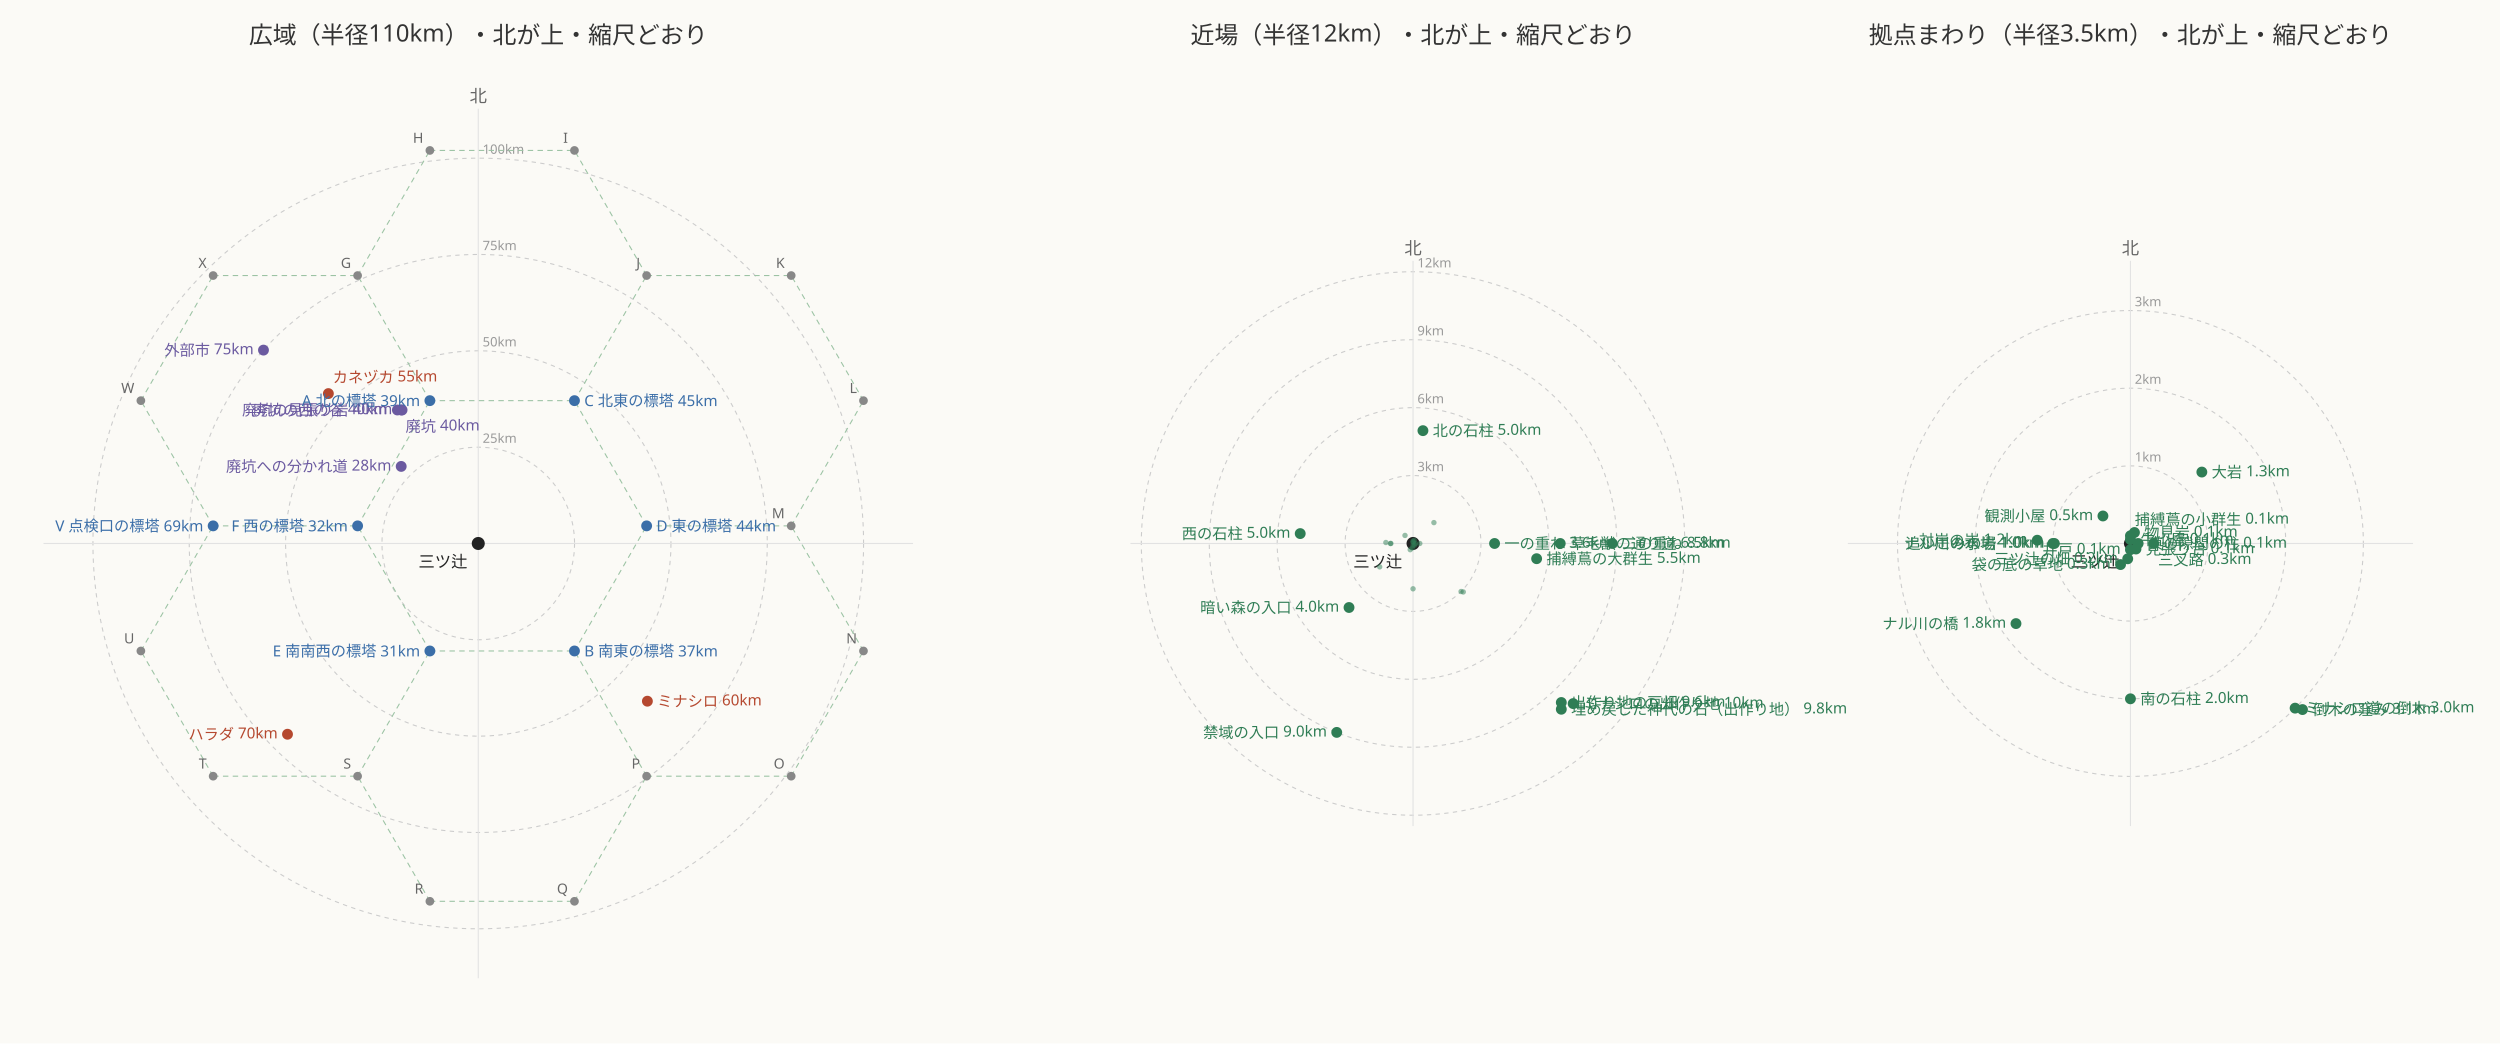
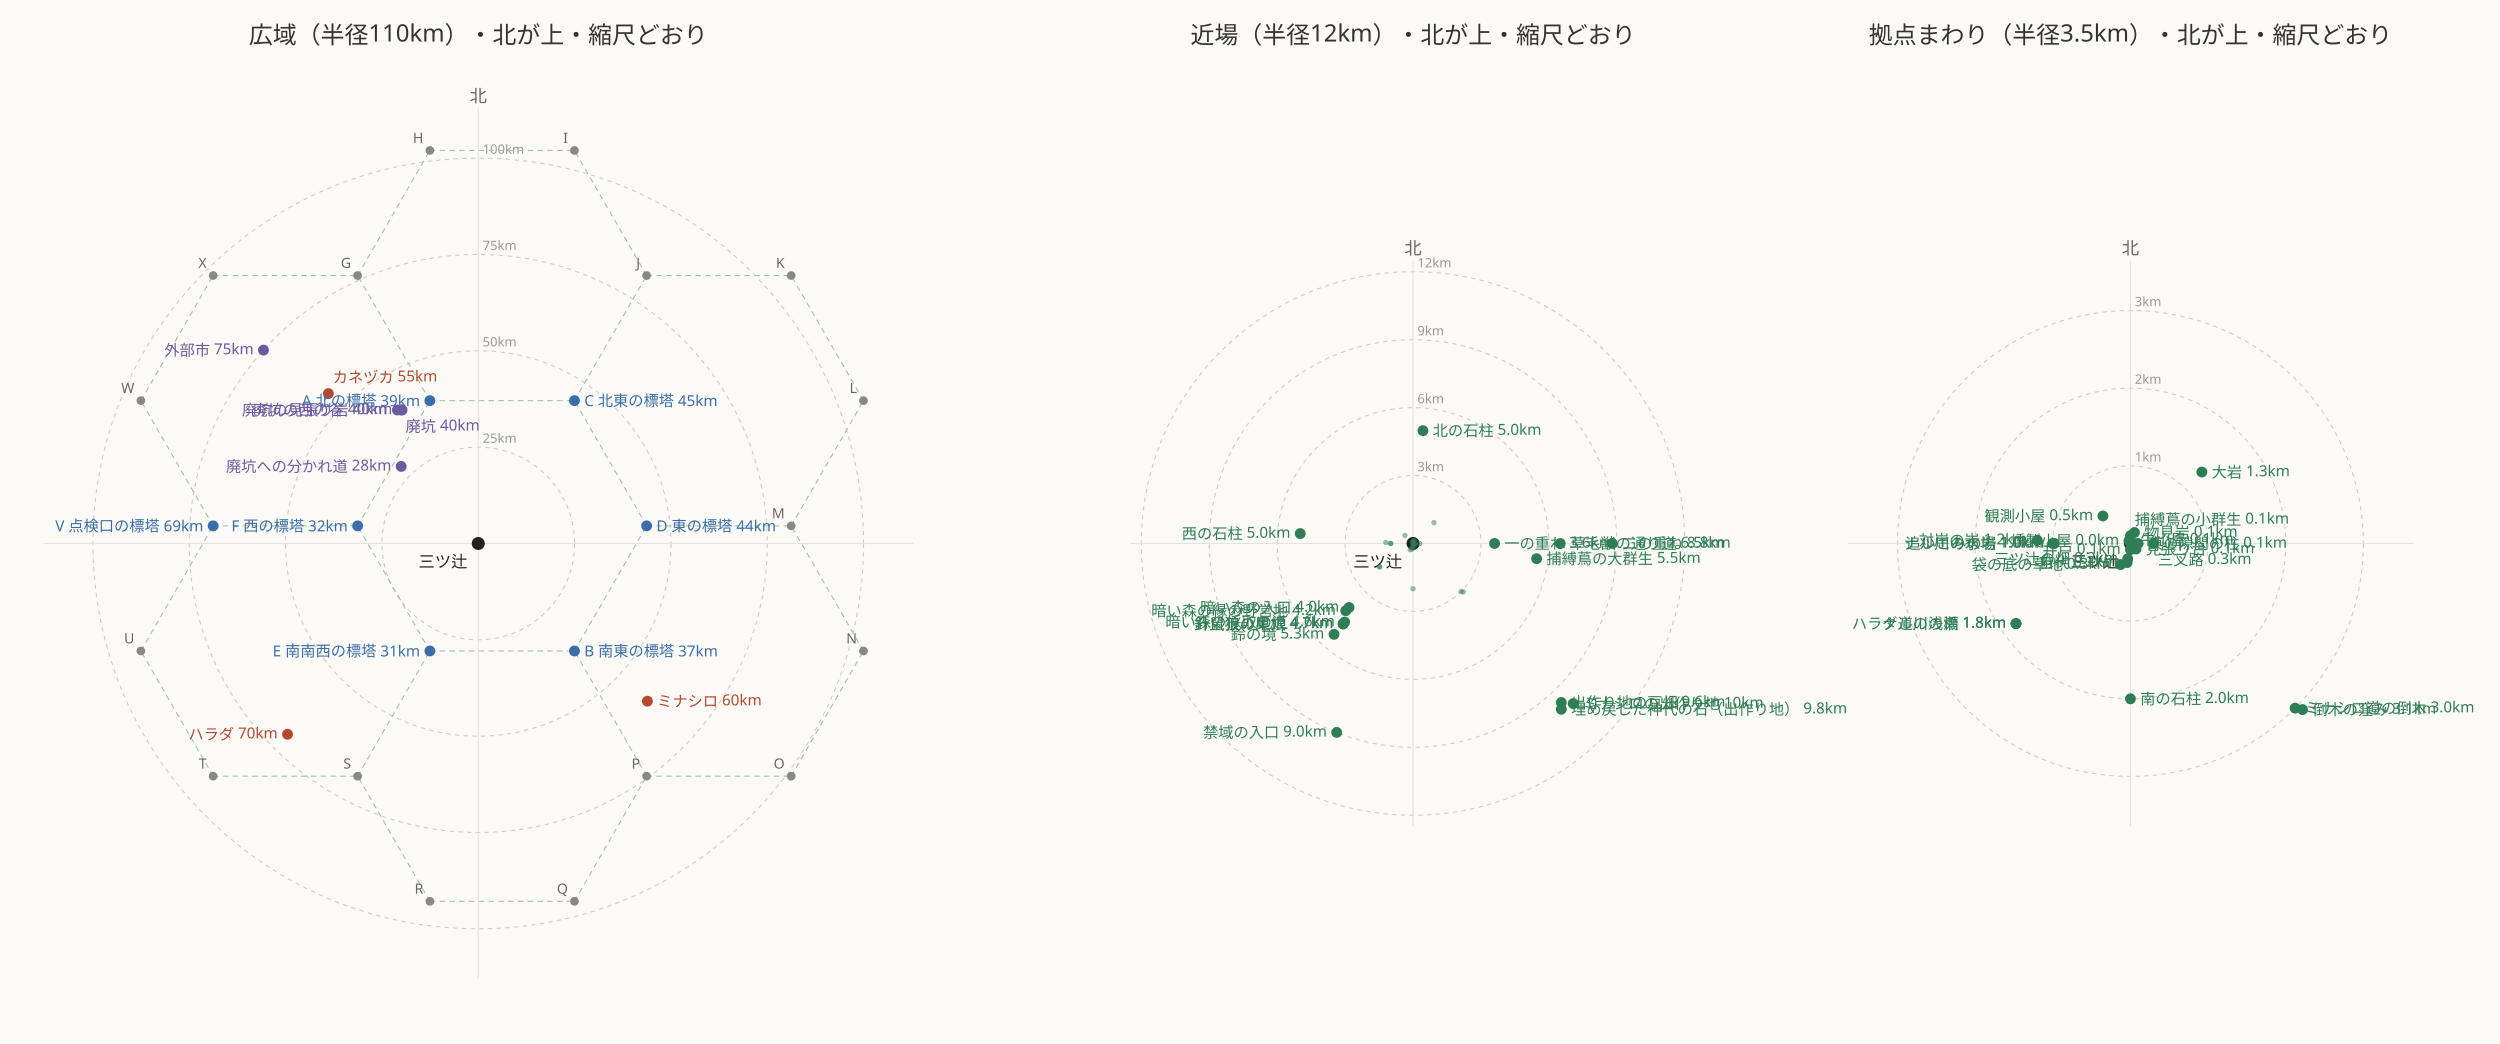
<svg xmlns="http://www.w3.org/2000/svg" width="2300" height="960" viewBox="0 0 2300 960" font-family="sans-serif">
  <rect width="2300" height="960" fill="#fbfaf6" />
  <text x="440" y="40" font-size="22" text-anchor="middle" fill="#333">広域（半径110km）・北が上・縮尺どおり</text>
  <circle cx="440" cy="500" r="88.6" fill="none" stroke="#ccc" stroke-dasharray="4 4" />
  <text x="444" y="407.4" font-size="12" fill="#999">25km</text>
  <circle cx="440" cy="500" r="177.3" fill="none" stroke="#ccc" stroke-dasharray="4 4" />
  <text x="444" y="318.7" font-size="12" fill="#999">50km</text>
  <circle cx="440" cy="500" r="265.9" fill="none" stroke="#ccc" stroke-dasharray="4 4" />
  <text x="444" y="230.1" font-size="12" fill="#999">75km</text>
  <circle cx="440" cy="500" r="354.5" fill="none" stroke="#ccc" stroke-dasharray="4 4" />
  <text x="444" y="141.5" font-size="12" fill="#999">100km</text>
  <line x1="440" y1="100" x2="440" y2="900" stroke="#e2e2e2" />
  <line x1="40" y1="500" x2="840" y2="500" stroke="#e2e2e2" />
  <text x="440" y="94" font-size="16" text-anchor="middle" fill="#666">北</text>
  <line x1="196.1" y1="714.1" x2="129.6" y2="598.9" stroke="#9cc3a4" stroke-dasharray="5 4" />
  <line x1="196.1" y1="714.1" x2="329.0" y2="714.1" stroke="#9cc3a4" stroke-dasharray="5 4" />
  <line x1="129.6" y1="598.9" x2="196.1" y2="483.8" stroke="#9cc3a4" stroke-dasharray="5 4" />
  <line x1="196.1" y1="483.8" x2="129.6" y2="368.6" stroke="#9cc3a4" stroke-dasharray="5 4" />
  <line x1="196.1" y1="483.8" x2="329.0" y2="483.8" stroke="#9cc3a4" stroke-dasharray="5 4" />
  <line x1="129.6" y1="368.6" x2="196.1" y2="253.5" stroke="#9cc3a4" stroke-dasharray="5 4" />
  <line x1="196.1" y1="253.5" x2="329.0" y2="253.5" stroke="#9cc3a4" stroke-dasharray="5 4" />
  <line x1="395.5" y1="829.2" x2="329.0" y2="714.1" stroke="#9cc3a4" stroke-dasharray="5 4" />
  <line x1="395.5" y1="829.2" x2="528.5" y2="829.2" stroke="#9cc3a4" stroke-dasharray="5 4" />
  <line x1="329.0" y1="714.1" x2="395.5" y2="598.9" stroke="#9cc3a4" stroke-dasharray="5 4" />
  <line x1="395.5" y1="598.9" x2="329.0" y2="483.8" stroke="#9cc3a4" stroke-dasharray="5 4" />
  <line x1="395.5" y1="598.9" x2="528.5" y2="598.9" stroke="#9cc3a4" stroke-dasharray="5 4" />
  <line x1="329.0" y1="483.8" x2="395.5" y2="368.6" stroke="#9cc3a4" stroke-dasharray="5 4" />
  <line x1="395.5" y1="368.6" x2="329.0" y2="253.5" stroke="#9cc3a4" stroke-dasharray="5 4" />
  <line x1="395.5" y1="368.6" x2="528.5" y2="368.6" stroke="#9cc3a4" stroke-dasharray="5 4" />
  <line x1="329.0" y1="253.5" x2="395.5" y2="138.4" stroke="#9cc3a4" stroke-dasharray="5 4" />
  <line x1="395.5" y1="138.4" x2="528.5" y2="138.4" stroke="#9cc3a4" stroke-dasharray="5 4" />
  <line x1="528.5" y1="829.2" x2="594.9" y2="714.1" stroke="#9cc3a4" stroke-dasharray="5 4" />
  <line x1="594.9" y1="714.1" x2="528.5" y2="598.9" stroke="#9cc3a4" stroke-dasharray="5 4" />
  <line x1="594.9" y1="714.1" x2="727.9" y2="714.1" stroke="#9cc3a4" stroke-dasharray="5 4" />
  <line x1="528.5" y1="598.9" x2="594.9" y2="483.8" stroke="#9cc3a4" stroke-dasharray="5 4" />
  <line x1="594.9" y1="483.8" x2="528.5" y2="368.6" stroke="#9cc3a4" stroke-dasharray="5 4" />
  <line x1="594.9" y1="483.8" x2="727.9" y2="483.8" stroke="#9cc3a4" stroke-dasharray="5 4" />
  <line x1="528.5" y1="368.6" x2="594.9" y2="253.5" stroke="#9cc3a4" stroke-dasharray="5 4" />
  <line x1="594.9" y1="253.5" x2="528.5" y2="138.4" stroke="#9cc3a4" stroke-dasharray="5 4" />
  <line x1="594.9" y1="253.5" x2="727.9" y2="253.5" stroke="#9cc3a4" stroke-dasharray="5 4" />
  <line x1="727.9" y1="714.1" x2="794.4" y2="598.9" stroke="#9cc3a4" stroke-dasharray="5 4" />
  <line x1="794.4" y1="598.9" x2="727.9" y2="483.8" stroke="#9cc3a4" stroke-dasharray="5 4" />
  <line x1="727.9" y1="483.8" x2="794.4" y2="368.6" stroke="#9cc3a4" stroke-dasharray="5 4" />
  <line x1="794.4" y1="368.6" x2="727.9" y2="253.5" stroke="#9cc3a4" stroke-dasharray="5 4" />
  <circle cx="196.1" cy="714.1" r="4" fill="#888" />
  <text x="190.1" y="707.1" font-size="13" text-anchor="end" fill="#666">T</text>
  <circle cx="129.6" cy="598.9" r="4" fill="#888" />
  <text x="123.6" y="591.9" font-size="13" text-anchor="end" fill="#666">U</text>
  <circle cx="196.1" cy="483.8" r="4" fill="#888" />
  <circle cx="129.6" cy="368.6" r="4" fill="#888" />
  <text x="123.6" y="361.6" font-size="13" text-anchor="end" fill="#666">W</text>
  <circle cx="196.1" cy="253.5" r="4" fill="#888" />
  <text x="190.1" y="246.5" font-size="13" text-anchor="end" fill="#666">X</text>
  <circle cx="395.5" cy="829.2" r="4" fill="#888" />
  <text x="389.5" y="822.2" font-size="13" text-anchor="end" fill="#666">R</text>
  <circle cx="329.0" cy="714.1" r="4" fill="#888" />
  <text x="323.0" y="707.1" font-size="13" text-anchor="end" fill="#666">S</text>
  <circle cx="395.5" cy="598.9" r="4" fill="#888" />
  <circle cx="329.0" cy="483.8" r="4" fill="#888" />
  <circle cx="395.5" cy="368.6" r="4" fill="#888" />
  <circle cx="329.0" cy="253.5" r="4" fill="#888" />
  <text x="323.0" y="246.5" font-size="13" text-anchor="end" fill="#666">G</text>
  <circle cx="395.5" cy="138.4" r="4" fill="#888" />
  <text x="389.5" y="131.4" font-size="13" text-anchor="end" fill="#666">H</text>
  <circle cx="528.5" cy="829.2" r="4" fill="#888" />
  <text x="522.5" y="822.2" font-size="13" text-anchor="end" fill="#666">Q</text>
  <circle cx="594.9" cy="714.1" r="4" fill="#888" />
  <text x="588.9" y="707.1" font-size="13" text-anchor="end" fill="#666">P</text>
  <circle cx="528.5" cy="598.9" r="4" fill="#888" />
  <circle cx="594.9" cy="483.8" r="4" fill="#888" />
  <circle cx="528.5" cy="368.6" r="4" fill="#888" />
  <circle cx="594.9" cy="253.5" r="4" fill="#888" />
  <text x="588.9" y="246.5" font-size="13" text-anchor="end" fill="#666">J</text>
  <circle cx="528.5" cy="138.4" r="4" fill="#888" />
  <text x="522.5" y="131.4" font-size="13" text-anchor="end" fill="#666">I</text>
  <circle cx="727.9" cy="714.1" r="4" fill="#888" />
  <text x="721.9" y="707.1" font-size="13" text-anchor="end" fill="#666">O</text>
  <circle cx="794.4" cy="598.9" r="4" fill="#888" />
  <text x="788.4" y="591.9" font-size="13" text-anchor="end" fill="#666">N</text>
  <circle cx="727.9" cy="483.8" r="4" fill="#888" />
  <text x="721.9" y="476.8" font-size="13" text-anchor="end" fill="#666">M</text>
  <circle cx="794.4" cy="368.6" r="4" fill="#888" />
  <text x="788.4" y="361.6" font-size="13" text-anchor="end" fill="#666">L</text>
  <circle cx="727.9" cy="253.5" r="4" fill="#888" />
  <text x="721.9" y="246.5" font-size="13" text-anchor="end" fill="#666">K</text>
  <circle cx="440" cy="500" r="6" fill="#222" />
  <text x="430" y="522" font-size="15" text-anchor="end" fill="#222">三ツ辻</text>
  <circle cx="369.1" cy="377.2" r="5" fill="#6b5aa0" />
  <text x="373.1" y="397.2" font-size="14" text-anchor="start" fill="#6b5aa0">廃坑 40km</text>
  <circle cx="369.9" cy="377.2" r="5" fill="#6b5aa0" />
  <text x="360.9" y="382.2" font-size="14" text-anchor="end" fill="#6b5aa0">廃坑の見張り岩 40km</text>
  <circle cx="365.6" cy="377.2" r="5" fill="#6b5aa0" />
  <text x="356.6" y="382.2" font-size="14" text-anchor="end" fill="#6b5aa0">廃坑の西の谷 40km</text>
  <circle cx="369.1" cy="429.1" r="5" fill="#6b5aa0" />
  <text x="360.1" y="434.1" font-size="14" text-anchor="end" fill="#6b5aa0">廃坑への分かれ道 28km</text>
  <circle cx="302.1" cy="362.1" r="5" fill="#b5482f" />
  <text x="306.1" y="352.1" font-size="14" text-anchor="start" fill="#b5482f">カネヅカ 55km</text>
  <circle cx="595.6" cy="645.1" r="5" fill="#b5482f" />
  <text x="604.6" y="650.1" font-size="14" text-anchor="start" fill="#b5482f">ミナシロ 60km</text>
  <circle cx="264.5" cy="675.5" r="5" fill="#b5482f" />
  <text x="255.5" y="680.5" font-size="14" text-anchor="end" fill="#b5482f">ハラダ 70km</text>
  <circle cx="242.4" cy="322.1" r="5" fill="#6b5aa0" />
  <text x="233.4" y="327.1" font-size="14" text-anchor="end" fill="#6b5aa0">外部市 75km</text>
  <circle cx="196.1" cy="483.8" r="5" fill="#3b6ea8" />
  <text x="187.1" y="488.8" font-size="14" text-anchor="end" fill="#3b6ea8">V 点検口の標塔 69km</text>
  <circle cx="395.5" cy="598.9" r="5" fill="#3b6ea8" />
  <text x="386.5" y="603.9" font-size="14" text-anchor="end" fill="#3b6ea8">E 南南西の標塔 31km</text>
  <circle cx="329.0" cy="483.8" r="5" fill="#3b6ea8" />
  <text x="320.0" y="488.8" font-size="14" text-anchor="end" fill="#3b6ea8">F 西の標塔 32km</text>
  <circle cx="395.5" cy="368.6" r="5" fill="#3b6ea8" />
  <text x="386.5" y="373.6" font-size="14" text-anchor="end" fill="#3b6ea8">A 北の標塔 39km</text>
  <circle cx="528.5" cy="598.9" r="5" fill="#3b6ea8" />
  <text x="537.5" y="603.9" font-size="14" text-anchor="start" fill="#3b6ea8">B 南東の標塔 37km</text>
  <circle cx="594.9" cy="483.8" r="5" fill="#3b6ea8" />
  <text x="603.9" y="488.8" font-size="14" text-anchor="start" fill="#3b6ea8">D 東の標塔 44km</text>
  <circle cx="528.5" cy="368.6" r="5" fill="#3b6ea8" />
  <text x="537.5" y="373.6" font-size="14" text-anchor="start" fill="#3b6ea8">C 北東の標塔 45km</text>
  <text x="1300" y="40" font-size="22" text-anchor="middle" fill="#333">近場（半径12km）・北が上・縮尺どおり</text>
  <circle cx="1300" cy="500" r="62.5" fill="none" stroke="#ccc" stroke-dasharray="4 4" />
  <text x="1304" y="433.5" font-size="12" fill="#999">3km</text>
  <circle cx="1300" cy="500" r="125.0" fill="none" stroke="#ccc" stroke-dasharray="4 4" />
  <text x="1304" y="371.0" font-size="12" fill="#999">6km</text>
  <circle cx="1300" cy="500" r="187.5" fill="none" stroke="#ccc" stroke-dasharray="4 4" />
  <text x="1304" y="308.5" font-size="12" fill="#999">9km</text>
  <circle cx="1300" cy="500" r="250.0" fill="none" stroke="#ccc" stroke-dasharray="4 4" />
  <text x="1304" y="246.0" font-size="12" fill="#999">12km</text>
  <line x1="1300" y1="240" x2="1300" y2="760" stroke="#e2e2e2" />
  <line x1="1040" y1="500" x2="1560" y2="500" stroke="#e2e2e2" />
  <text x="1300" y="234" font-size="16" text-anchor="middle" fill="#666">北</text>
  <circle cx="1300" cy="500" r="6" fill="#222" />
  <text x="1290" y="522" font-size="15" text-anchor="end" fill="#222">三ツ辻</text>
  <circle cx="1300.0" cy="497.9" r="2.5" fill="#2f7d55" opacity="0.5" />
  <circle cx="1302.1" cy="500.0" r="2.5" fill="#2f7d55" opacity="0.5" />
  <circle cx="1300.0" cy="501.7" r="2.5" fill="#2f7d55" opacity="0.5" />
  <circle cx="1301.5" cy="501.5" r="2.5" fill="#2f7d55" opacity="0.5" />
  <circle cx="1299.3" cy="504.1" r="2.5" fill="#2f7d55" opacity="0.5" />
+   <circle cx="1299.1" cy="505.1" r="2.5" fill="#2f7d55" opacity="0.5" />
  <circle cx="1297.4" cy="505.7" r="2.5" fill="#2f7d55" opacity="0.5" />
  <circle cx="1300.0" cy="499.0" r="2.5" fill="#2f7d55" opacity="0.5" />
+   <circle cx="1299.6" cy="499.3" r="2.5" fill="#2f7d55" opacity="0.5" />
  <circle cx="1275.0" cy="499.1" r="2.5" fill="#2f7d55" opacity="0.5" />
  <circle cx="1279.6" cy="500.0" r="2.5" fill="#2f7d55" opacity="0.5" />
  <circle cx="1301.1" cy="497.1" r="2.5" fill="#2f7d55" opacity="0.5" />
  <circle cx="1344.2" cy="544.2" r="2.5" fill="#2f7d55" opacity="0.5" />
  <circle cx="1346.2" cy="544.6" r="2.5" fill="#2f7d55" opacity="0.5" />
  <circle cx="1306.2" cy="500.0" r="2.5" fill="#2f7d55" opacity="0.5" />
+   <circle cx="1269.3" cy="521.5" r="2.5" fill="#2f7d55" opacity="0.5" />
+   <circle cx="1238.1" cy="561.9" r="5" fill="#2f7d55" />
+   <text x="1229.1" y="566.9" font-size="14" text-anchor="end" fill="#2f7d55">暗い森の縁の野営地 4.2km</text>
+   <circle cx="1237.1" cy="572.3" r="5" fill="#2f7d55" />
+   <text x="1228.1" y="577.3" font-size="14" text-anchor="end" fill="#2f7d55">暗い森の採取の道 4.6km</text>
+   <circle cx="1235.8" cy="573.9" r="5" fill="#2f7d55" />
+   <text x="1226.8" y="578.9" font-size="14" text-anchor="end" fill="#2f7d55">針鼠狼の巣穴 4.7km</text>
+   <circle cx="1227.3" cy="583.6" r="5" fill="#2f7d55" />
+   <text x="1218.3" y="588.6" font-size="14" text-anchor="end" fill="#2f7d55">鈴の境 5.3km</text>
+   <circle cx="1235.6" cy="574.1" r="5" fill="#2f7d55" />
+   <text x="1226.6" y="579.1" font-size="14" text-anchor="end" fill="#2f7d55">針鼠狼の尾根 4.7km</text>
  <circle cx="1269.3" cy="521.5" r="2.5" fill="#2f7d55" opacity="0.5" />
  <circle cx="1292.6" cy="492.6" r="2.5" fill="#2f7d55" opacity="0.5" />
  <circle cx="1279.2" cy="500.0" r="2.5" fill="#2f7d55" opacity="0.5" />
  <circle cx="1319.2" cy="480.8" r="2.5" fill="#2f7d55" opacity="0.5" />
  <circle cx="1300.0" cy="541.7" r="2.5" fill="#2f7d55" opacity="0.5" />
  <circle cx="1241.1" cy="558.9" r="5" fill="#2f7d55" />
  <text x="1232.1" y="563.9" font-size="14" text-anchor="end" fill="#2f7d55">暗い森の入口 4.0km</text>
  <circle cx="1196.2" cy="490.9" r="5" fill="#2f7d55" />
  <text x="1187.2" y="495.9" font-size="14" text-anchor="end" fill="#2f7d55">西の石柱 5.0km</text>
  <circle cx="1309.1" cy="396.2" r="5" fill="#2f7d55" />
  <text x="1318.1" y="401.2" font-size="14" text-anchor="start" fill="#2f7d55">北の石柱 5.0km</text>
  <circle cx="1413.7" cy="514.0" r="5" fill="#2f7d55" />
  <text x="1422.7" y="519.0" font-size="14" text-anchor="start" fill="#2f7d55">捕縛蔦の大群生 5.5km</text>
  <circle cx="1375.0" cy="500.0" r="5" fill="#2f7d55" />
  <text x="1384.0" y="505.0" font-size="14" text-anchor="start" fill="#2f7d55">一の重ね 3.6km</text>
  <circle cx="1435.4" cy="500.0" r="5" fill="#2f7d55" />
  <text x="1444.4" y="505.0" font-size="14" text-anchor="start" fill="#2f7d55">草毛獣の通り道 6.5km</text>
  <circle cx="1483.3" cy="500.0" r="5" fill="#2f7d55" />
  <text x="1492.3" y="505.0" font-size="14" text-anchor="start" fill="#2f7d55">二の重ね 8.8km</text>
  <circle cx="1229.8" cy="673.8" r="5" fill="#2f7d55" />
  <text x="1220.8" y="678.8" font-size="14" text-anchor="end" fill="#2f7d55">禁域の入口 9.0km</text>
  <circle cx="1447.3" cy="647.3" r="5" fill="#2f7d55" />
  <text x="1456.3" y="652.3" font-size="14" text-anchor="start" fill="#2f7d55">ミナシロの出作り地 10km</text>
  <circle cx="1436.4" cy="646.3" r="5" fill="#2f7d55" />
  <text x="1445.4" y="651.3" font-size="14" text-anchor="start" fill="#2f7d55">出作り地の豆畑 9.6km</text>
  <circle cx="1436.4" cy="652.5" r="5" fill="#2f7d55" />
  <text x="1445.4" y="657.5" font-size="14" text-anchor="start" fill="#2f7d55">埋め戻した神代の石（出作り地） 9.8km</text>
  <text x="1960" y="40" font-size="22" text-anchor="middle" fill="#333">拠点まわり（半径3.5km）・北が上・縮尺どおり</text>
  <circle cx="1960" cy="500" r="71.4" fill="none" stroke="#ccc" stroke-dasharray="4 4" />
  <text x="1964" y="424.6" font-size="12" fill="#999">1km</text>
  <circle cx="1960" cy="500" r="142.9" fill="none" stroke="#ccc" stroke-dasharray="4 4" />
  <text x="1964" y="353.1" font-size="12" fill="#999">2km</text>
  <circle cx="1960" cy="500" r="214.3" fill="none" stroke="#ccc" stroke-dasharray="4 4" />
  <text x="1964" y="281.7" font-size="12" fill="#999">3km</text>
  <line x1="1960" y1="240" x2="1960" y2="760" stroke="#e2e2e2" />
  <line x1="1700" y1="500" x2="2220" y2="500" stroke="#e2e2e2" />
  <text x="1960" y="234" font-size="16" text-anchor="middle" fill="#666">北</text>
  <circle cx="1960" cy="500" r="6" fill="#222" />
  <text x="1950" y="522" font-size="15" text-anchor="end" fill="#222">三ツ辻</text>
  <circle cx="1960.0" cy="492.9" r="5" fill="#2f7d55" />
  <text x="1964.0" y="482.9" font-size="14" text-anchor="start" fill="#2f7d55">捕縛蔦の小群生 0.1km</text>
  <circle cx="1967.1" cy="500.0" r="5" fill="#2f7d55" />
  <text x="1976.1" y="505.0" font-size="14" text-anchor="start" fill="#2f7d55">東の隙間の柱 0.1km</text>
  <circle cx="1960.0" cy="505.7" r="5" fill="#2f7d55" />
  <text x="1951.0" y="510.7" font-size="14" text-anchor="end" fill="#2f7d55">井戸 0.1km</text>
  <circle cx="1965.1" cy="505.1" r="5" fill="#2f7d55" />
  <text x="1974.1" y="510.1" font-size="14" text-anchor="start" fill="#2f7d55">見張り台 0.1km</text>
  <circle cx="1957.5" cy="514.1" r="5" fill="#2f7d55" />
  <text x="1948.5" y="519.1" font-size="14" text-anchor="end" fill="#2f7d55">三ツ辻の畑 0.2km</text>
+   <circle cx="1956.9" cy="517.6" r="5" fill="#2f7d55" />
+   <text x="1947.9" y="522.6" font-size="14" text-anchor="end" fill="#2f7d55">苗代 0.2km</text>
  <circle cx="1950.9" cy="519.4" r="5" fill="#2f7d55" />
  <text x="1941.9" y="524.4" font-size="14" text-anchor="end" fill="#2f7d55">袋の底の草地 0.3km</text>
  <circle cx="1960.0" cy="496.4" r="5" fill="#2f7d55" />
  <text x="1969.0" y="501.4" font-size="14" text-anchor="start" fill="#2f7d55">牛小屋 0.1km</text>
+   <circle cx="1958.6" cy="497.5" r="5" fill="#2f7d55" />
+   <text x="1949.6" y="502.5" font-size="14" text-anchor="end" fill="#2f7d55">燻製小屋 0.0km</text>
  <circle cx="1874.3" cy="497.0" r="5" fill="#2f7d55" />
  <text x="1865.3" y="502.0" font-size="14" text-anchor="end" fill="#2f7d55">対岸の岩 1.2km</text>
  <circle cx="1890.0" cy="500.0" r="5" fill="#2f7d55" />
  <text x="1881.0" y="505.0" font-size="14" text-anchor="end" fill="#2f7d55">追いこみの岩 1.0km</text>
  <circle cx="1963.7" cy="489.9" r="5" fill="#2f7d55" />
  <text x="1972.7" y="494.9" font-size="14" text-anchor="start" fill="#2f7d55">物見岩 0.1km</text>
  <circle cx="2111.5" cy="651.5" r="5" fill="#2f7d55" />
  <text x="2120.5" y="656.5" font-size="14" text-anchor="start" fill="#2f7d55">ミナシロ道の倒木 3.0km</text>
  <circle cx="2118.3" cy="652.8" r="5" fill="#2f7d55" />
  <text x="2127.3" y="657.8" font-size="14" text-anchor="start" fill="#2f7d55">倒木の窪み 3.1km</text>
  <circle cx="1981.4" cy="500.0" r="5" fill="#2f7d55" />
  <text x="1985.4" y="520.0" font-size="14" text-anchor="start" fill="#2f7d55">三叉路 0.3km</text>
  <circle cx="1854.7" cy="573.7" r="5" fill="#2f7d55" />
  <text x="1845.7" y="578.7" font-size="14" text-anchor="end" fill="#2f7d55">ナル川の橋 1.8km</text>
+   <circle cx="1854.7" cy="573.7" r="5" fill="#2f7d55" />
+   <text x="1845.7" y="578.7" font-size="14" text-anchor="end" fill="#2f7d55">ハラダ道の浅瀬 1.8km</text>
  <circle cx="1934.7" cy="474.7" r="5" fill="#2f7d55" />
  <text x="1925.7" y="479.7" font-size="14" text-anchor="end" fill="#2f7d55">観測小屋 0.5km</text>
  <circle cx="1888.6" cy="500.0" r="5" fill="#2f7d55" />
  <text x="1879.6" y="505.0" font-size="14" text-anchor="end" fill="#2f7d55">ナル川の水場 1.0km</text>
  <circle cx="2025.7" cy="434.3" r="5" fill="#2f7d55" />
  <text x="2034.7" y="439.3" font-size="14" text-anchor="start" fill="#2f7d55">大岩 1.3km</text>
  <circle cx="1960.0" cy="642.9" r="5" fill="#2f7d55" />
  <text x="1969.0" y="647.9" font-size="14" text-anchor="start" fill="#2f7d55">南の石柱 2.0km</text>
</svg>
